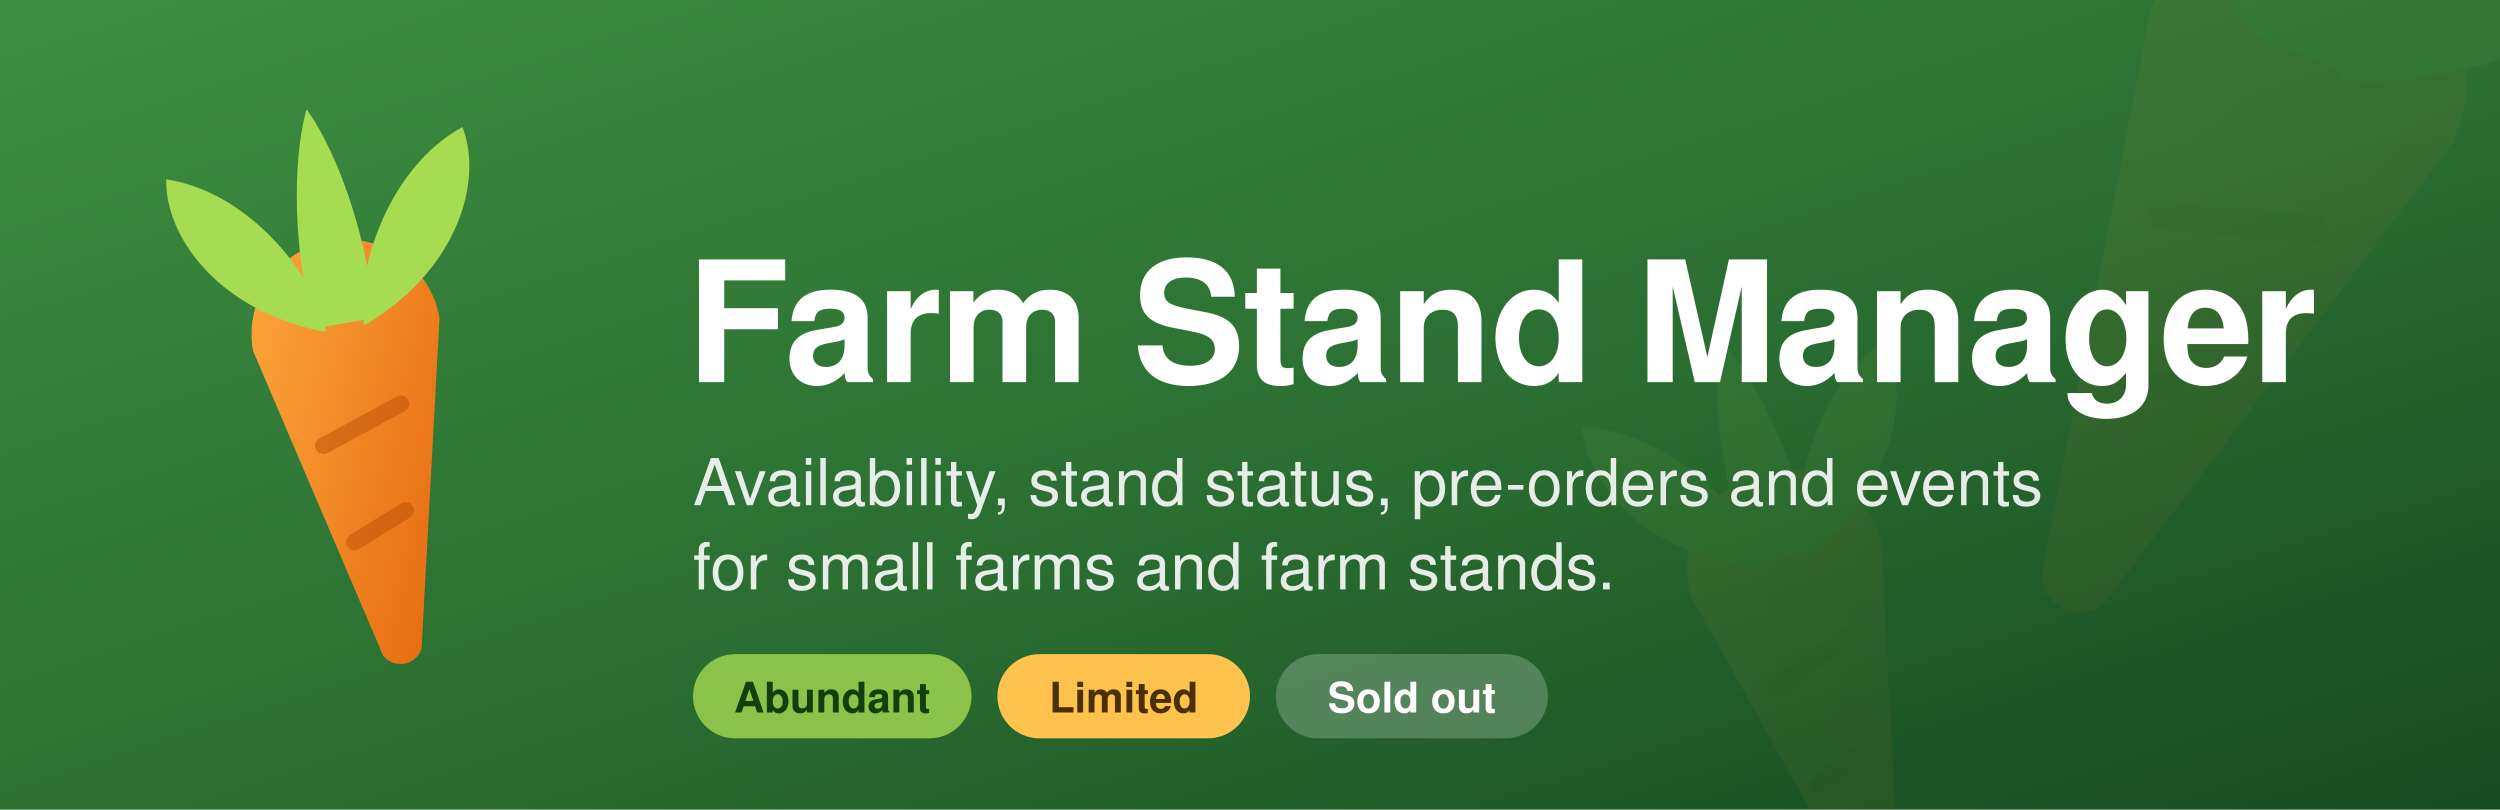
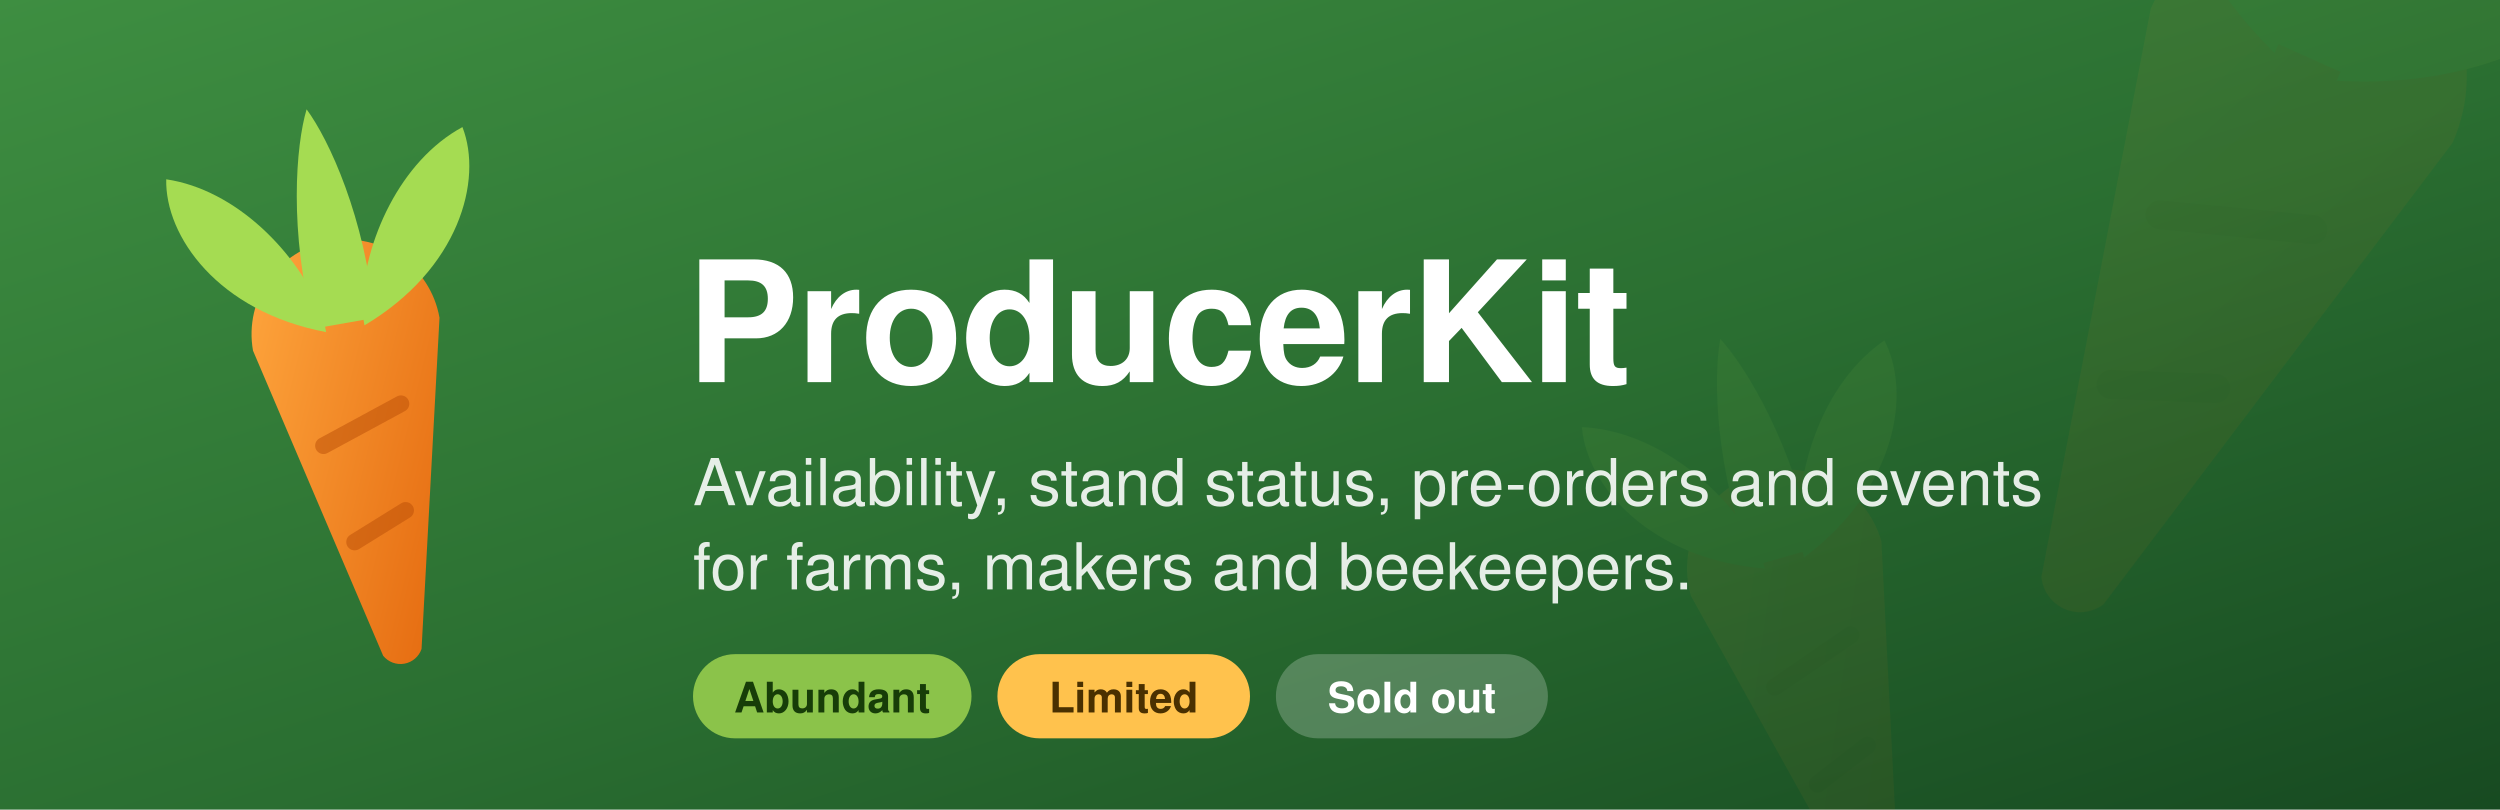
- <svg xmlns="http://www.w3.org/2000/svg" viewBox="0 0 772 250" width="772" height="250" role="img" aria-label="Farm Stand Manager">
+ <svg xmlns="http://www.w3.org/2000/svg" viewBox="0 0 772 250" width="772" height="250" role="img" aria-label="ProducerKit">
  <defs>
    <linearGradient id="bg" x1="0" y1="0" x2="1" y2="1">
      <stop offset="0%" stop-color="#3E8E41" />
      <stop offset="55%" stop-color="#2A6E31" />
      <stop offset="100%" stop-color="#174A21" />
    </linearGradient>
    <linearGradient id="root" x1="0" y1="0" x2="1" y2="1">
      <stop offset="0%" stop-color="#FFA83F" />
      <stop offset="100%" stop-color="#E05F07" />
    </linearGradient>
    <g id="carrot">
      <path d="M -34 -34 a 34 34 0 0 1 68 0 L 7 82 a 8 8 0 0 1 -14 0 Z" fill="url(#root)" />
      <g stroke="#B94D06" stroke-width="6" stroke-linecap="round" opacity="0.5">
        <line x1="-15" y1="4" x2="15" y2="-6" />
        <line x1="-10" y1="40" x2="10" y2="32" />
      </g>
      <g fill="#A5DC52">
        <path d="M -7 -36 C -44 -50 -58 -80 -54 -100 C -30 -92 -12 -66 -7 -42 Z" />
        <path d="M  7 -36 C  44 -50  58 -80  54 -100 C  30 -92  12 -66  7 -42 Z" />
        <path d="M -11 -38 C -14 -74 -6 -104 0 -116 C 6 -104 14 -74 11 -38 Z" />
      </g>
    </g>
  </defs>
  <rect width="772" height="250" fill="url(#bg)" />
  <g opacity="0.06">
    <use href="#carrot" transform="translate(690,70) rotate(24) scale(1.5)" />
    <use href="#carrot" transform="translate(560,205) rotate(-16) scale(0.9)" />
  </g>
  <g transform="translate(112,132) scale(0.86) rotate(-10)">
    <use href="#carrot" />
  </g>
  <g font-family="Helvetica Neue, Helvetica, Arial, sans-serif" fill="#FFFFFF">
-     <text x="212" y="118" font-size="52" font-weight="700" letter-spacing="-0.6">Farm Stand Manager</text>
+     <text x="212" y="118" font-size="52" font-weight="700" letter-spacing="-0.6">ProducerKit</text>
    <text x="214" y="156" font-size="20" font-weight="400" opacity="0.88">Availability, stand status, pre-orders and events</text>
-     <text x="214" y="182" font-size="20" font-weight="400" opacity="0.88">for small farms and farm stands.</text>
+     <text x="214" y="182" font-size="20" font-weight="400" opacity="0.88">for farms, makers and beekeepers.</text>
  </g>
  <g font-family="Helvetica Neue, Helvetica, Arial, sans-serif" font-size="13" font-weight="600">
    <g transform="translate(214,202)">
      <rect width="86" height="26" rx="13" fill="#8BC34A" />
      <text x="43" y="18" text-anchor="middle" fill="#173D08">Abundant</text>
    </g>
    <g transform="translate(308,202)">
      <rect width="78" height="26" rx="13" fill="#FFC24D" />
      <text x="39" y="18" text-anchor="middle" fill="#4A3000">Limited</text>
    </g>
    <g transform="translate(394,202)">
      <rect width="84" height="26" rx="13" fill="#FFFFFF" opacity="0.22" />
      <text x="42" y="18" text-anchor="middle" fill="#FFFFFF">Sold out</text>
    </g>
  </g>
</svg>
